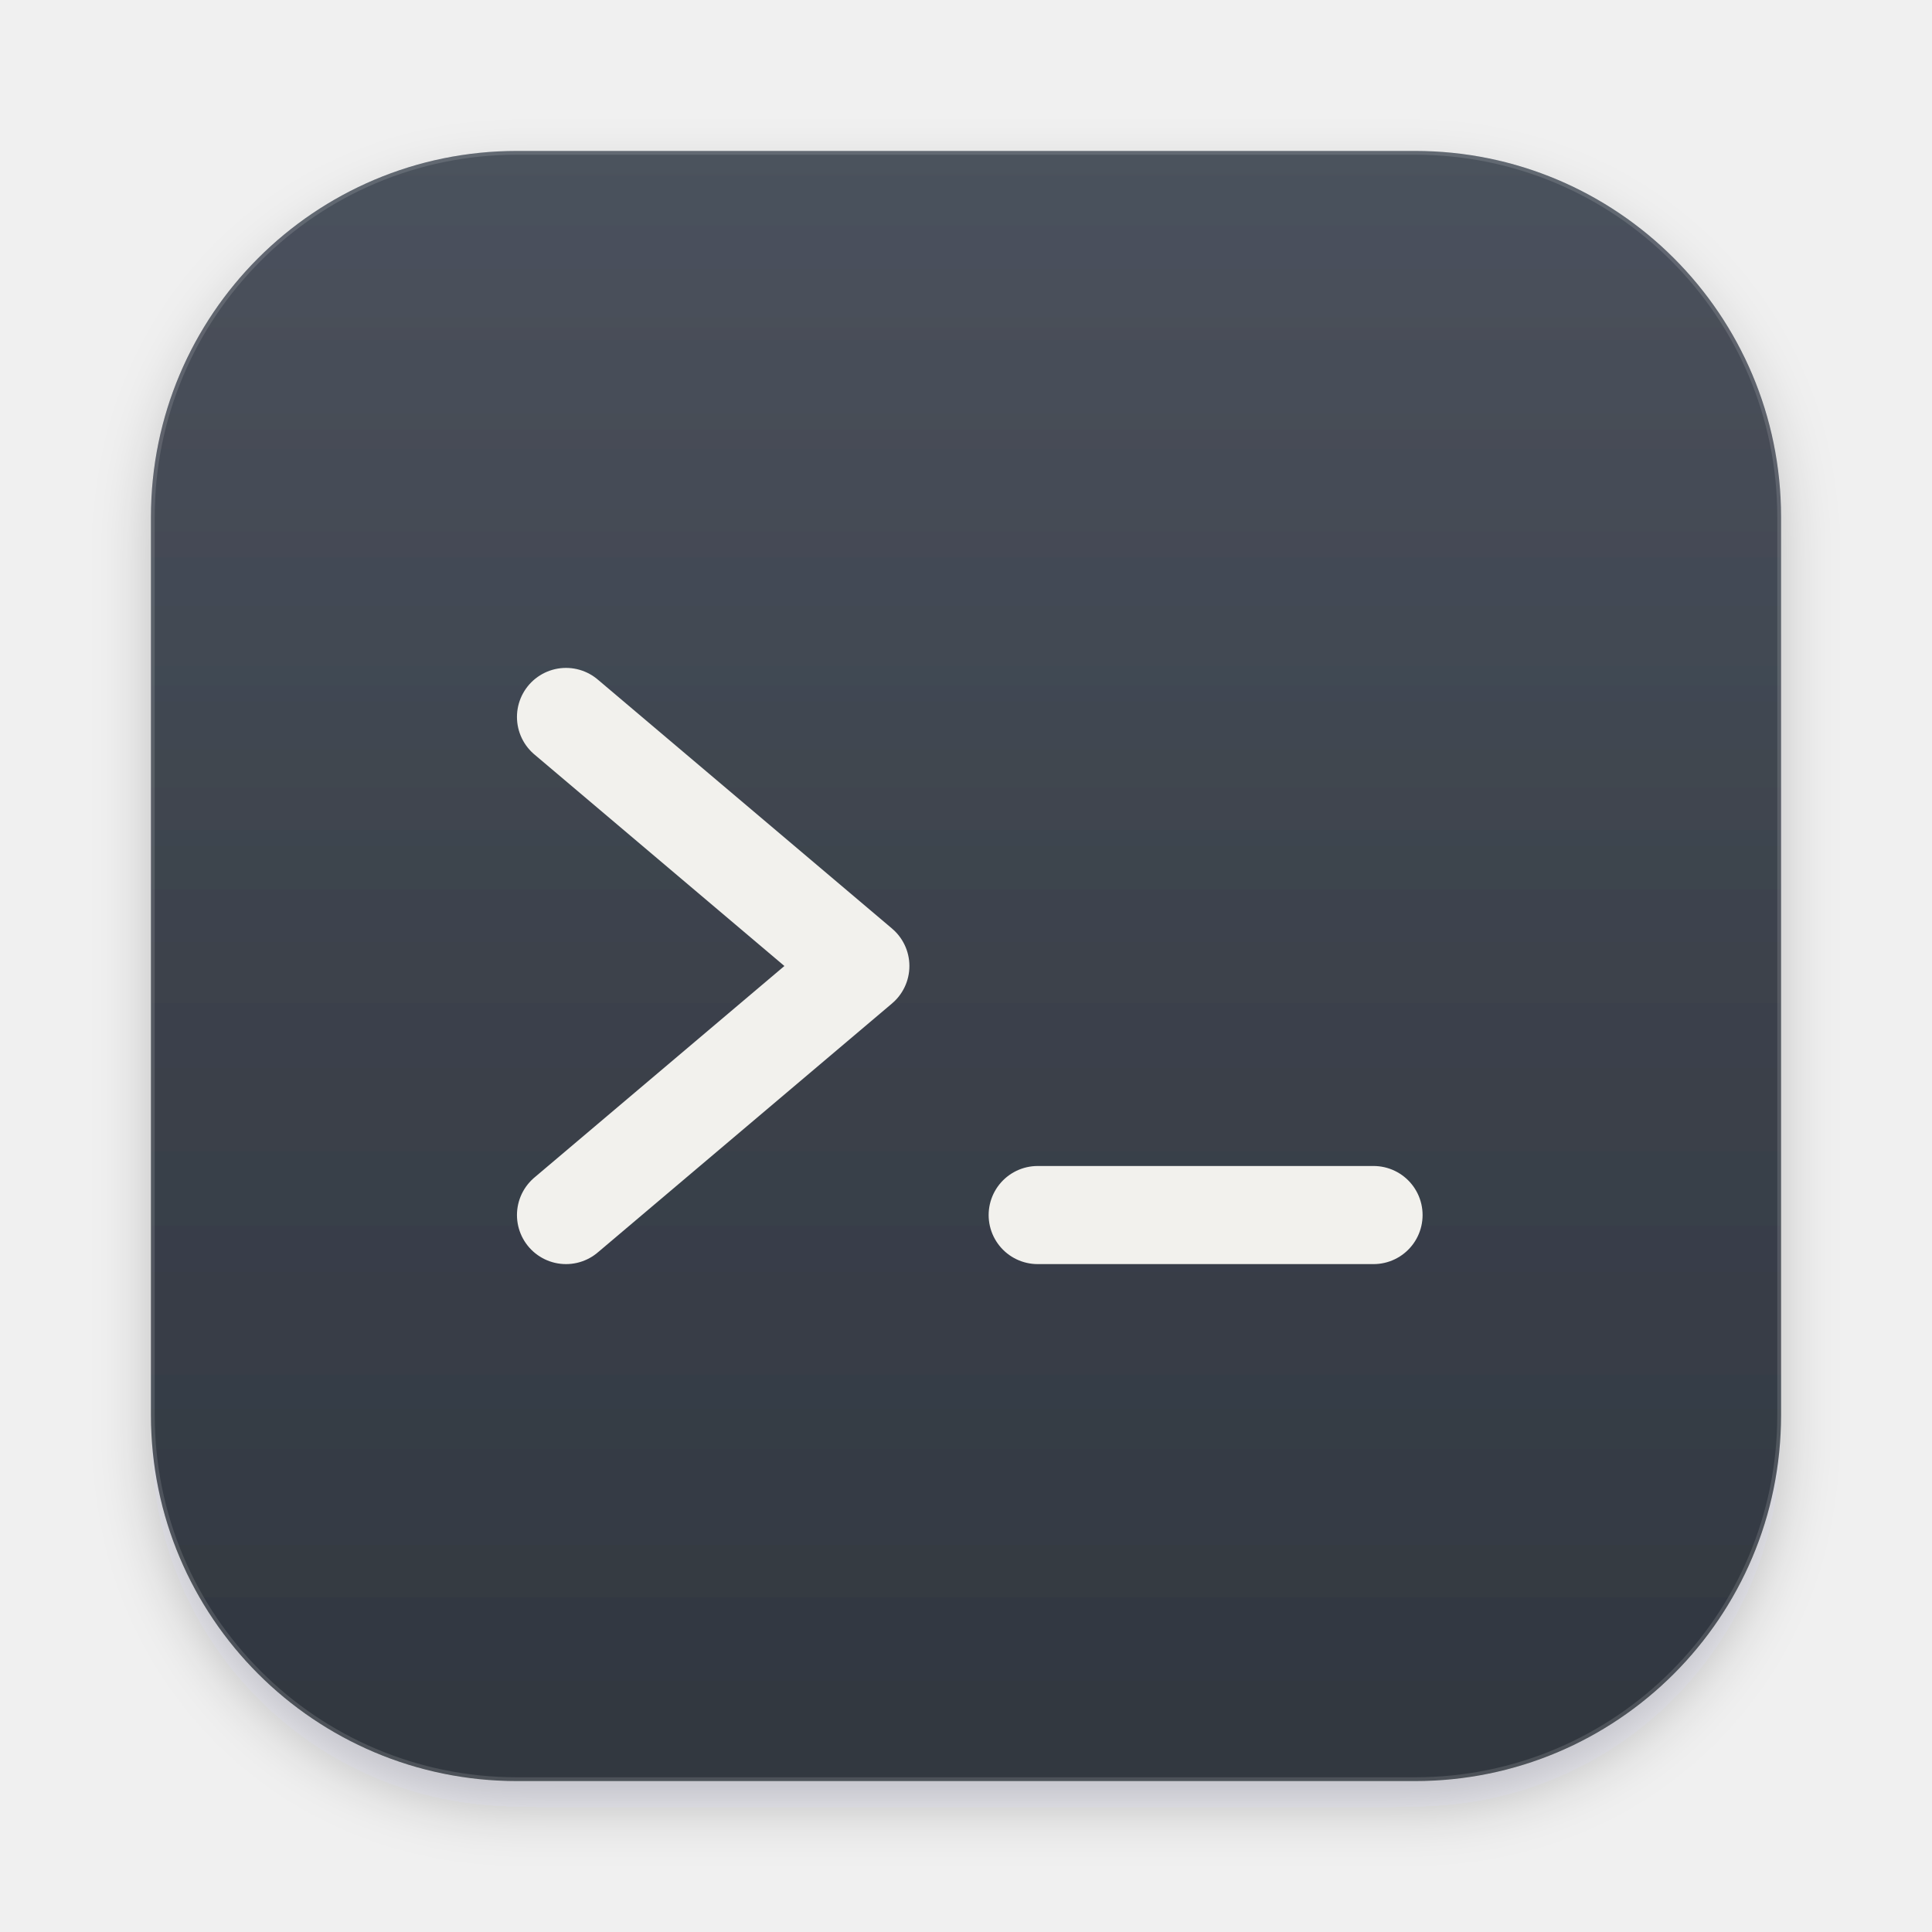
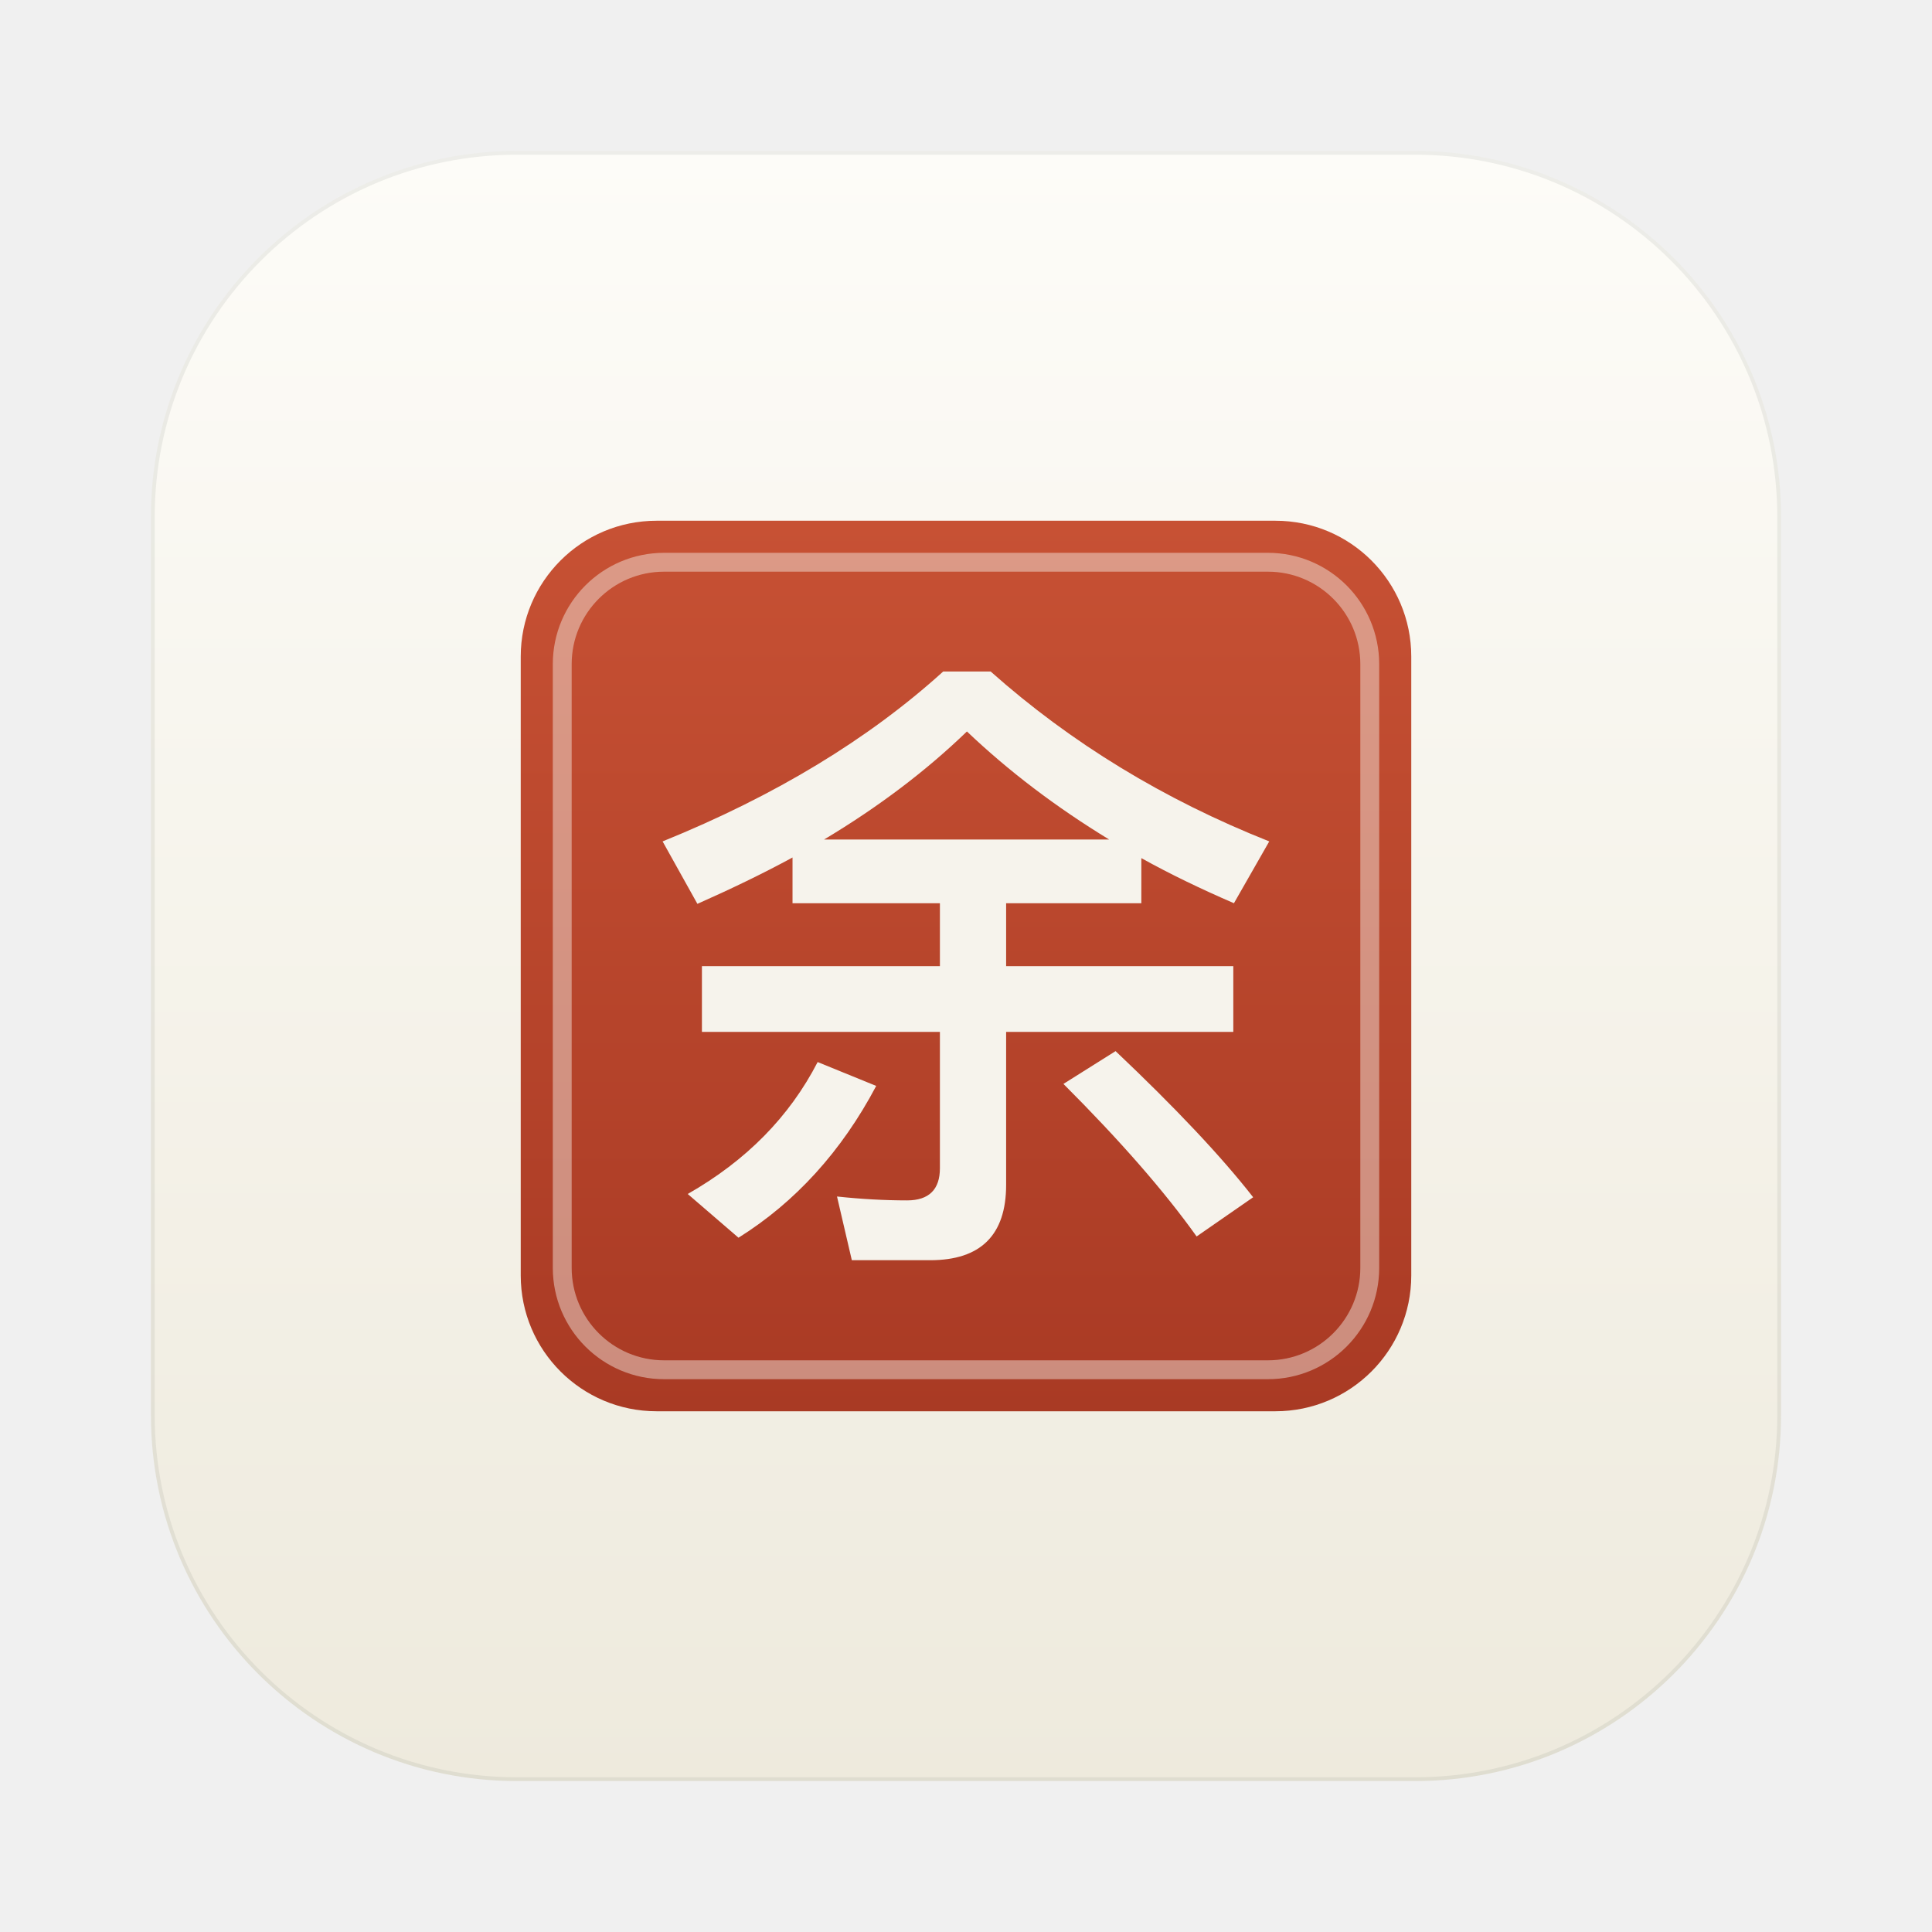
<svg xmlns="http://www.w3.org/2000/svg" width="1024" height="1024" viewBox="0 0 1024 1024">
  <defs>
-     <linearGradient id="graphite" x1="0" y1="0" x2="0" y2="1">
-       <stop stop-color="#4b525d" />
-       <stop offset="0.5" stop-color="#3c424c" />
-       <stop offset="1" stop-color="#313740" />
+     <linearGradient id="paper" x1="0" y1="0" x2="0" y2="1">
+       <stop offset="0" stop-color="#fdfcf8" />
+       <stop offset="1" stop-color="#eeeadd" />
    </linearGradient>
-     <filter id="shadow" x="-20%" y="-20%" width="140%" height="150%">
-       <feDropShadow dx="0" dy="14" stdDeviation="15" flood-color="#171b22" flood-opacity="0.2" />
-     </filter>
+     <linearGradient id="seal" x1="0" y1="0" x2="0" y2="1">
+       <stop offset="0" stop-color="#c75134" />
+       <stop offset="1" stop-color="#a93a24" />
+     </linearGradient>
  </defs>
-   <rect x="80" y="80" width="864" height="864" rx="194" fill="url(#graphite)" filter="url(#shadow)" />
-   <rect x="81" y="81" width="862" height="862" rx="193" fill="none" stroke="#ffffff" stroke-opacity="0.13" stroke-width="2" />
-   <path d="M300 380 L456 512 L300 644 M550 644 H728" fill="none" stroke="#f2f1ed" stroke-width="52" stroke-linecap="round" stroke-linejoin="round" />
+   <rect x="80" y="80" width="864" height="864" rx="194" fill="url(#paper)" />
+   <rect x="81" y="81" width="862" height="862" rx="193" fill="none" stroke="#3b4036" stroke-opacity="0.08" stroke-width="2" />
+   <rect x="276" y="276" width="472" height="472" rx="72" fill="url(#seal)" />
+   <rect x="298" y="298" width="428" height="428" rx="54" fill="none" stroke="#f6f3ec" stroke-opacity="0.45" stroke-width="10" />
+   <g transform="translate(342.0 635.9) scale(0.66598 -0.66598)">
+     <path d="M237.1 420.4C177.7 366.6 103.4 321.5 13.8 285.2L41.5 235.5C68.1 247.3 93.7 259.6 117.2 272.4L117.2 236.0L234.5 236.0L234.5 185.9L45.1 185.9L45.1 133.6L234.5 133.6L234.5 25.1C234.5 8.2 225.8 -0.5 208.4 -0.5C191.0 -0.5 172.0 0.5 152.6 2.6L164.4 -48.1L226.8 -48.1C266.8 -48.1 287.2 -28.2 287.2 11.8L287.2 133.6L468.0 133.6L468.0 185.9L287.2 185.9L287.2 236.0L394.8 236.0L394.8 271.9C417.8 259.1 442.4 247.3 468.5 236.0L496.6 285.2C412.7 318.5 338.9 363.5 274.9 420.4L237.1 420.4ZM142.3 286.7C185.9 312.8 223.7 341.5 256.0 372.7C289.3 341.0 327.2 312.3 369.2 286.7L142.3 286.7ZM137.2 109.6C114.7 66.0 80.4 31.2 33.8 4.6L74.2 -30.2C119.3 -2.0 156.2 38.4 183.8 90.6L137.2 109.6ZM374.3 118.3L332.8 92.2C377.9 47.1 413.2 6.7 438.8 -29.2L483.8 2.0C458.2 34.8 421.4 73.7 374.3 118.3Z" fill="#f6f3ec" />
+   </g>
</svg>
